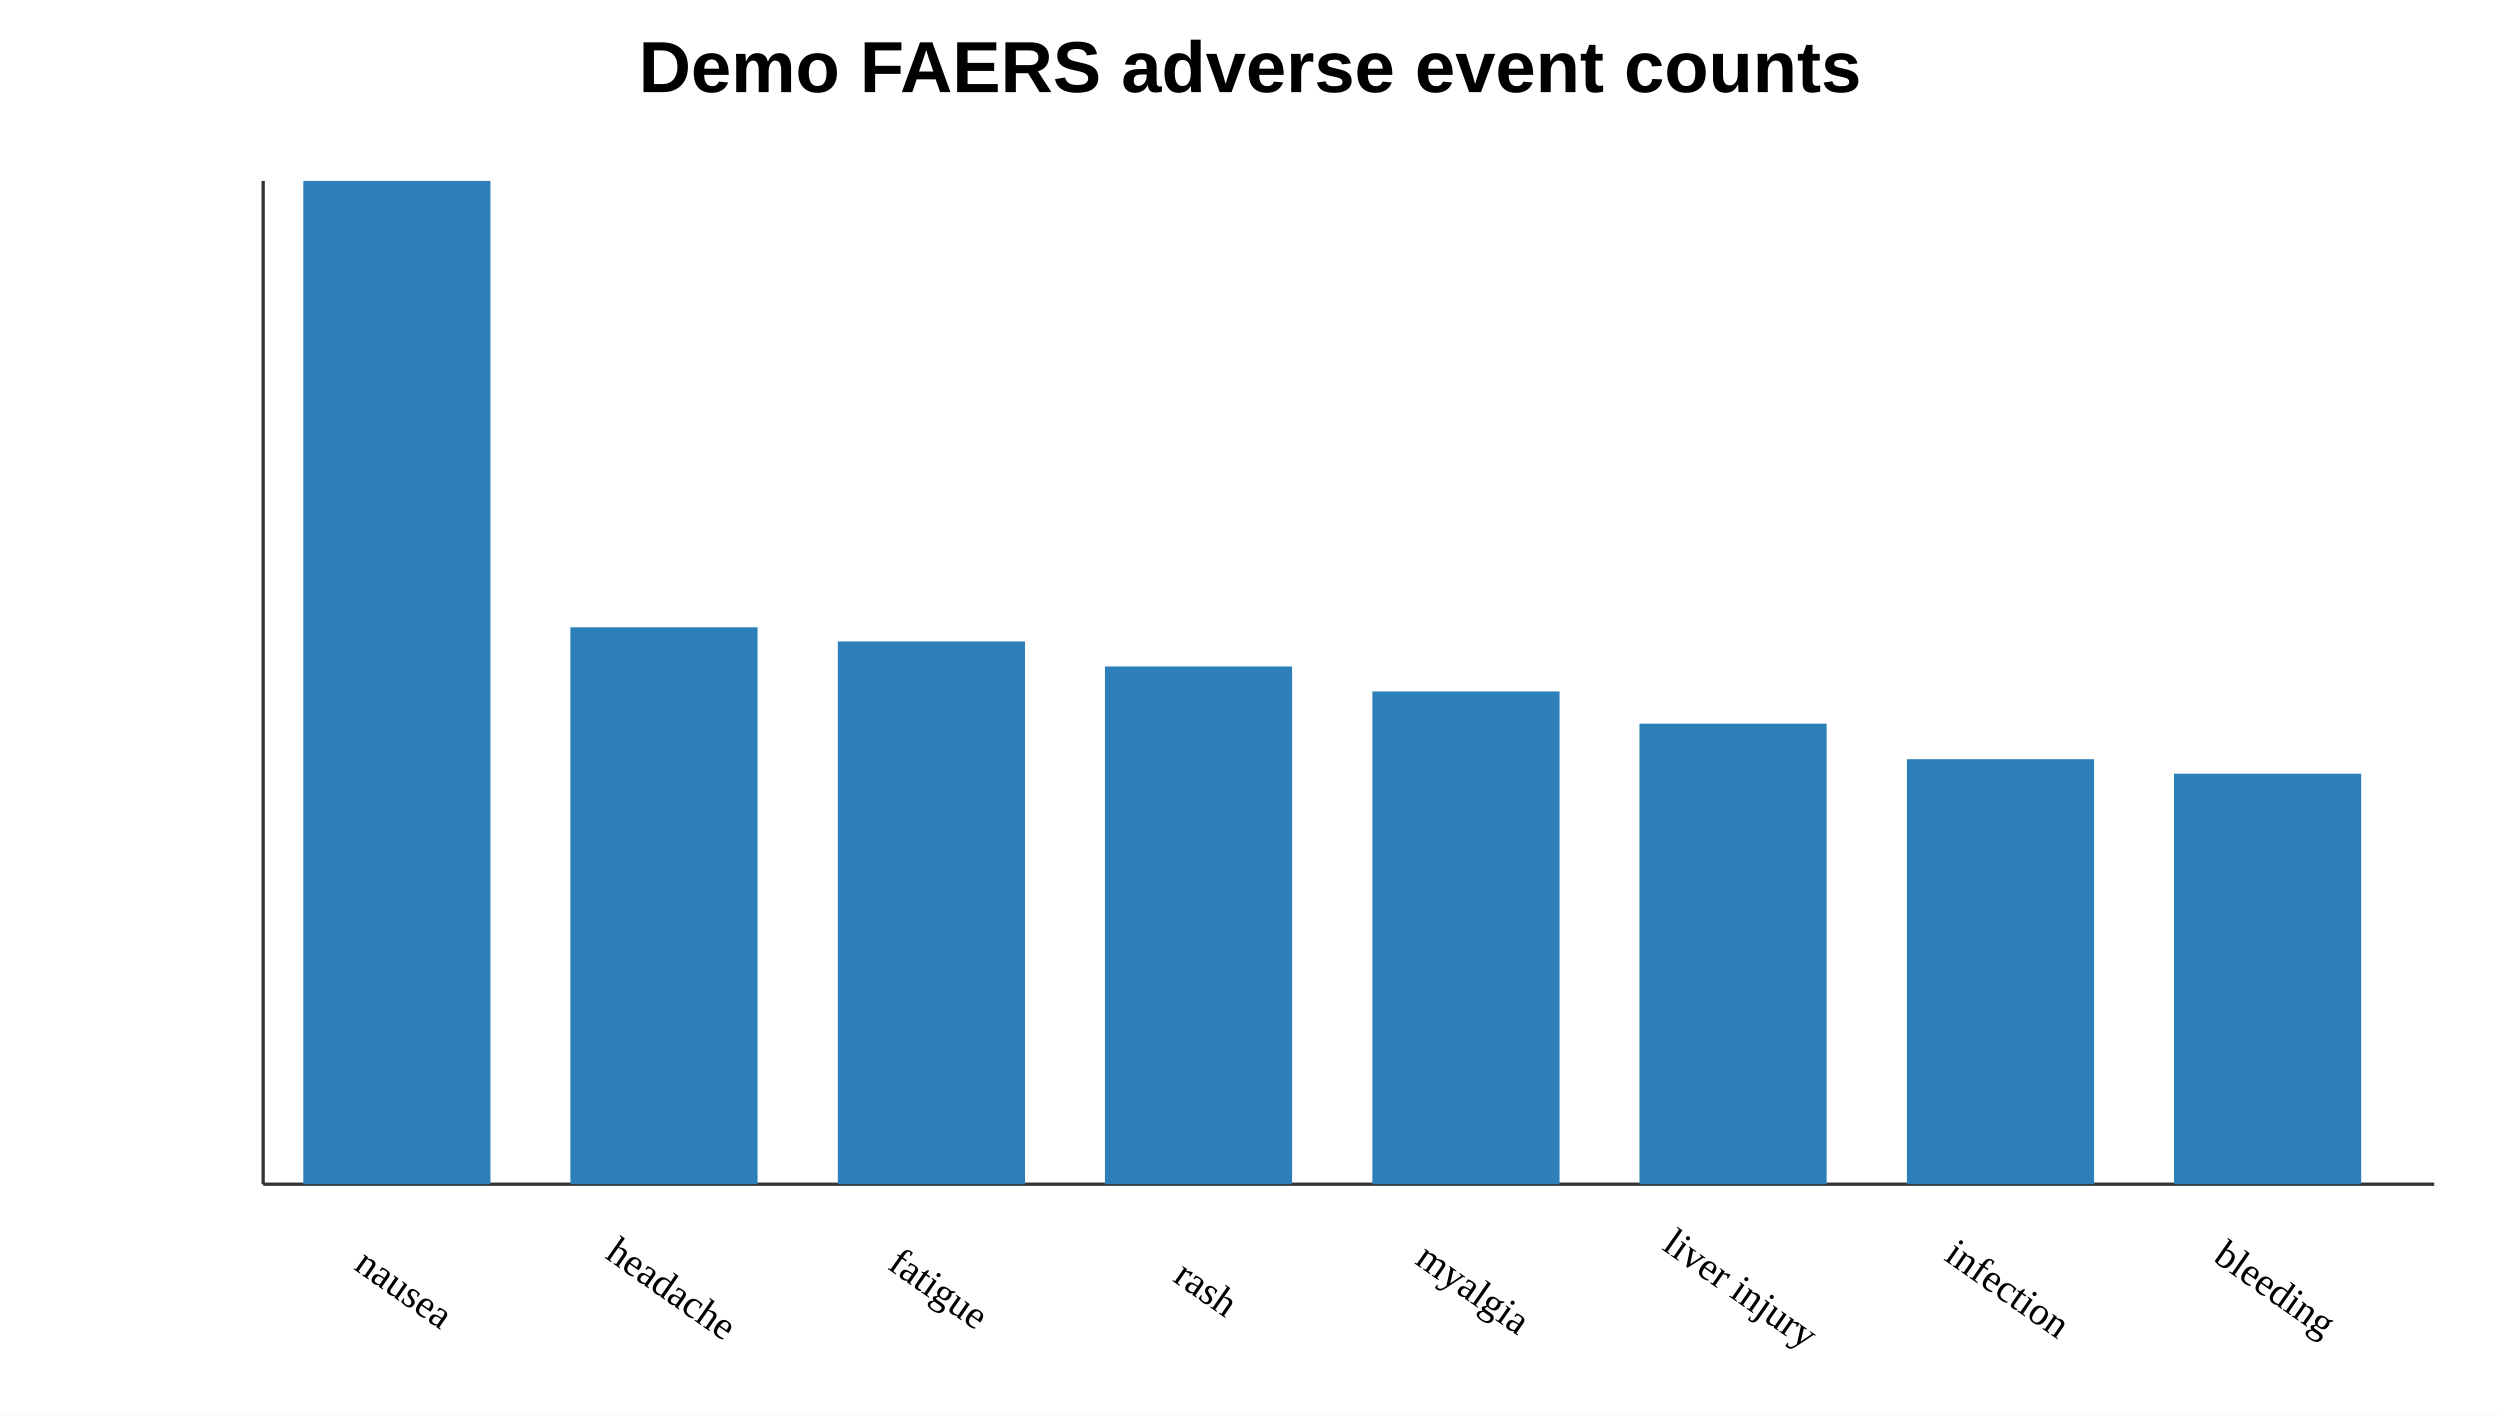
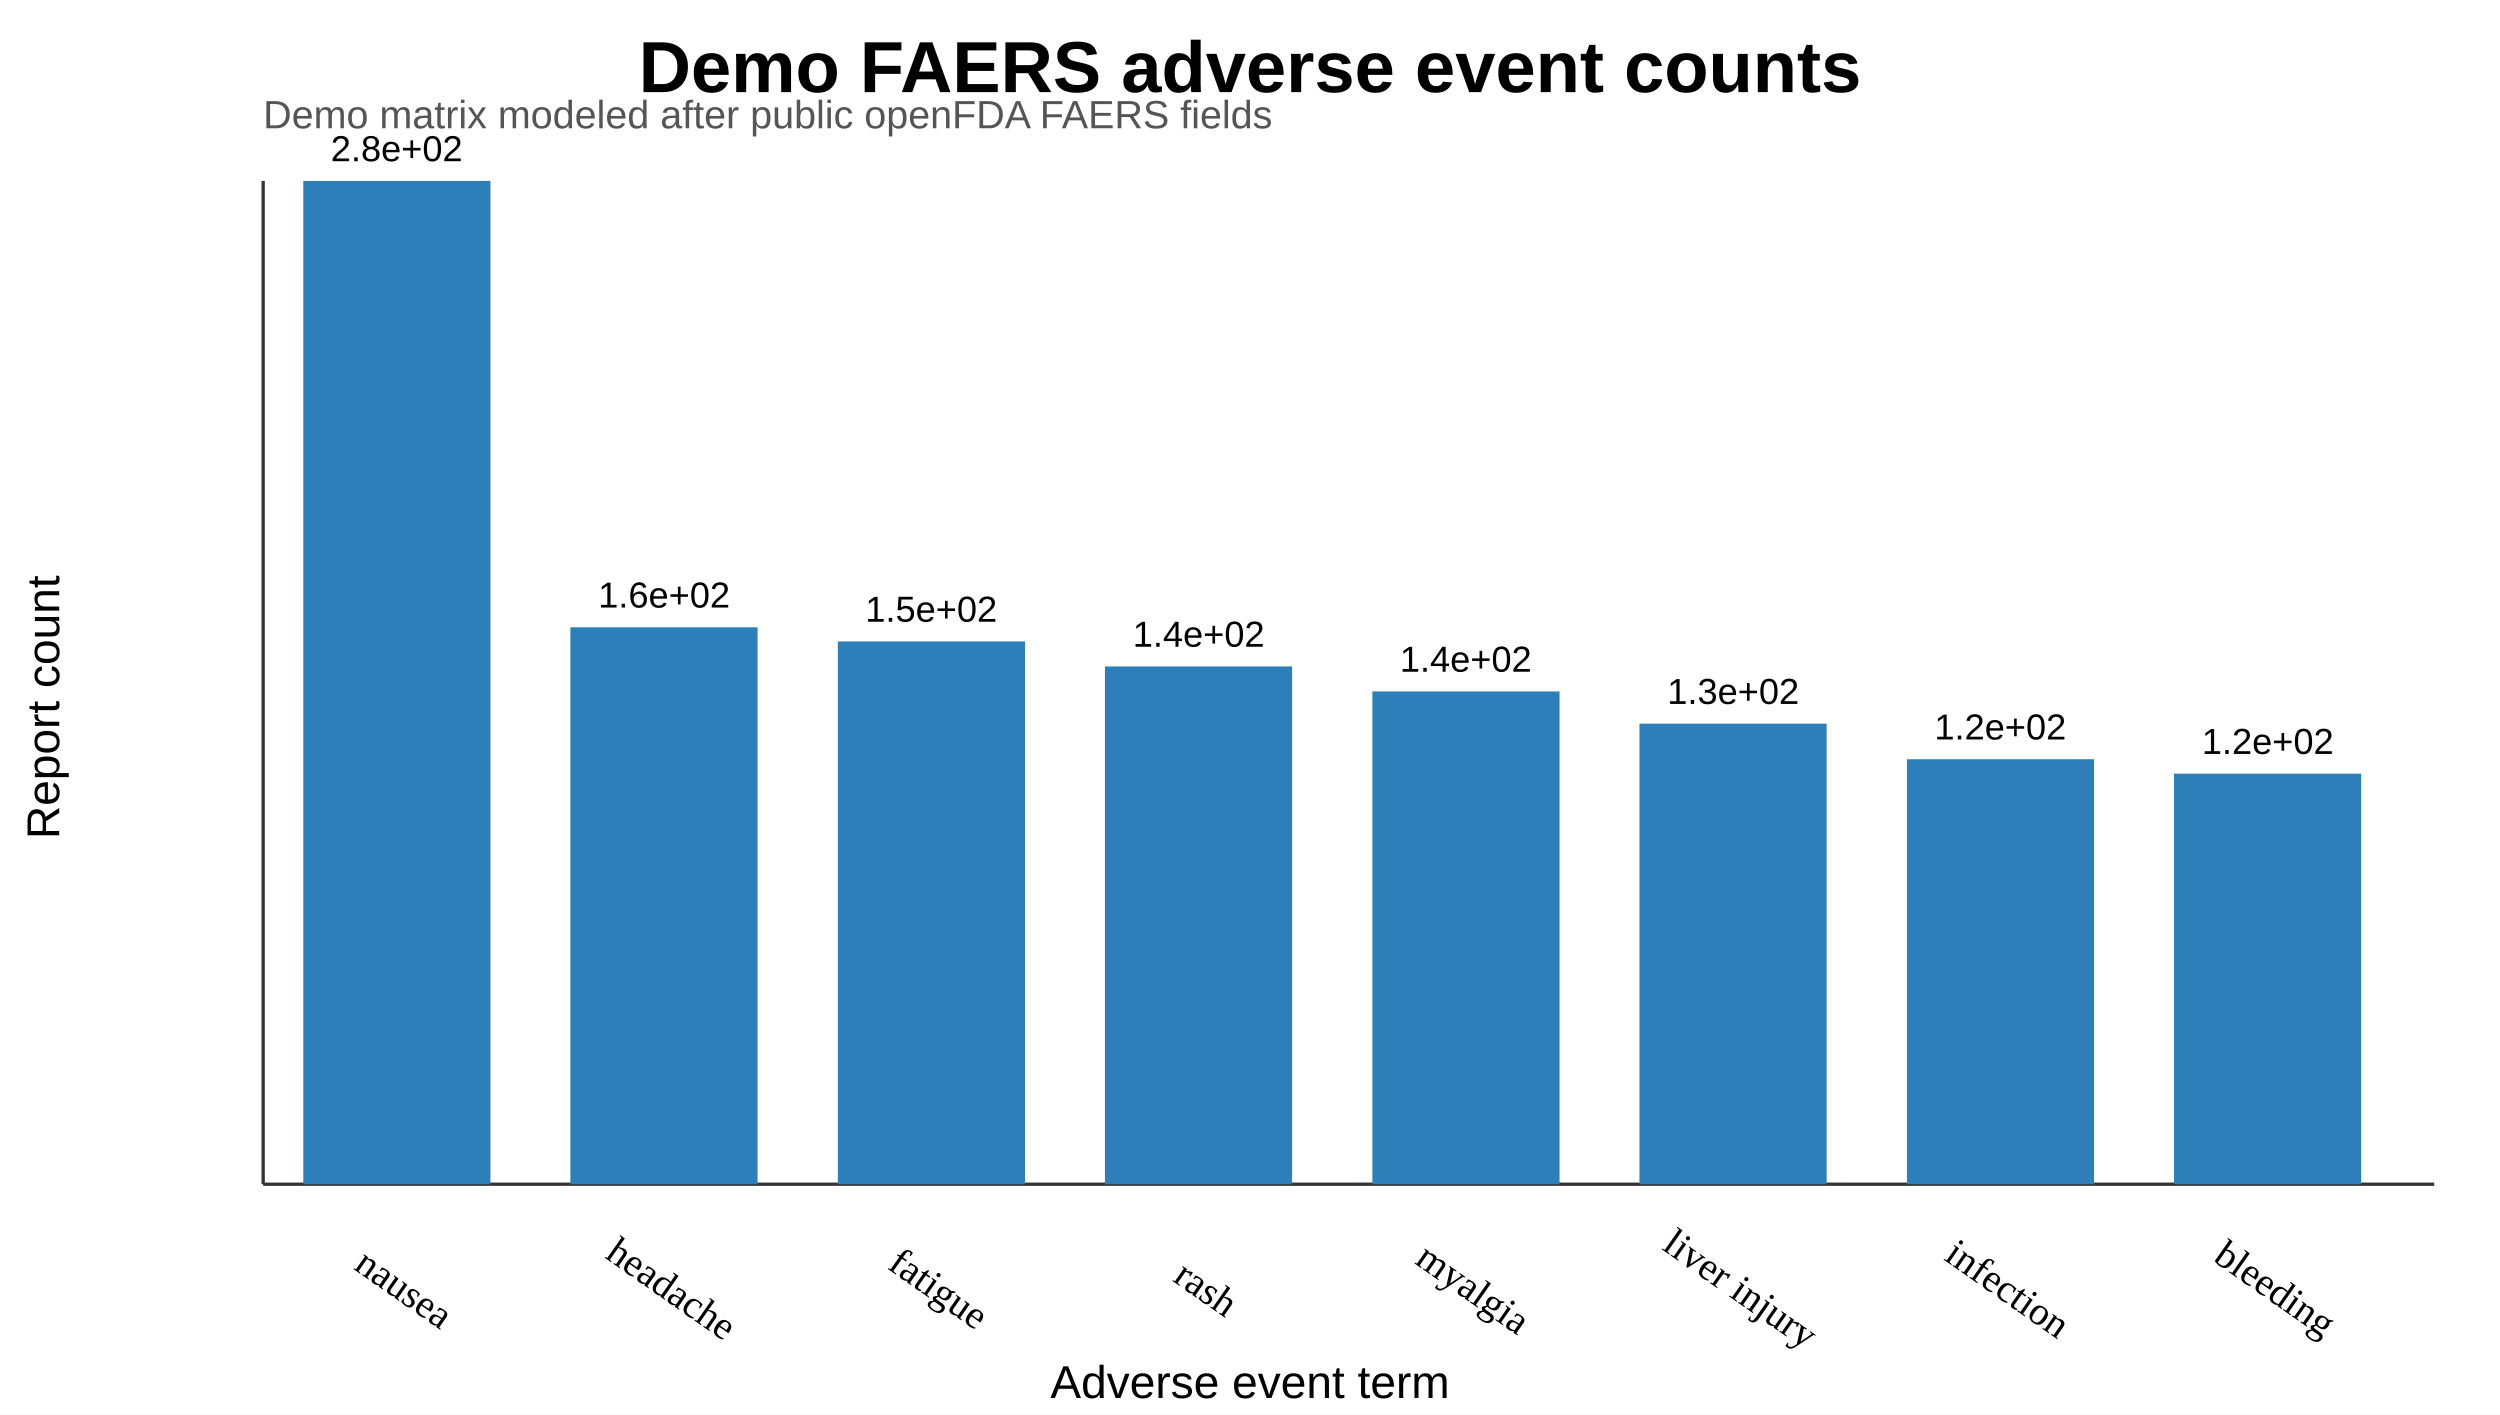
<svg xmlns="http://www.w3.org/2000/svg" width="760" height="430" viewBox="0 0 760 430">
  <rect width="100%" height="100%" fill="#ffffff" />
  <text x="380.0" y="28" text-anchor="middle" font-family="Arial" font-size="22" font-weight="700">Demo FAERS adverse event counts</text>
  <line x1="80" y1="55" x2="80" y2="360" stroke="#333" />
  <line x1="80" y1="360" x2="740" y2="360" stroke="#333" />
+   <text x="380.0" y="425" text-anchor="middle" font-family="Arial" font-size="14">Adverse event term</text>
+   <text x="18" y="215.0" text-anchor="middle" font-family="Arial" font-size="14" transform="rotate(-90 18,215.0)">Report count</text>
+   <text x="80" y="39" font-family="Arial" font-size="12" fill="#555">Demo matrix modeled after public openFDA FAERS fields</text>
  <rect x="92.2" y="55.0" width="56.9" height="305.0" fill="#2c7fb8" />
+   <text x="120.6" y="49.0" font-size="11" text-anchor="middle" font-family="Arial">2.8e+02</text>
  <text x="120.6" y="395" font-size="12" text-anchor="middle" transform="rotate(35 120.6,395)">nausea</text>
  <rect x="173.4" y="190.7" width="56.9" height="169.3" fill="#2c7fb8" />
+   <text x="201.9" y="184.7" font-size="11" text-anchor="middle" font-family="Arial">1.6e+02</text>
  <text x="201.9" y="395" font-size="12" text-anchor="middle" transform="rotate(35 201.9,395)">headache</text>
  <rect x="254.7" y="195.0" width="56.9" height="165.0" fill="#2c7fb8" />
+   <text x="283.1" y="189.0" font-size="11" text-anchor="middle" font-family="Arial">1.5e+02</text>
  <text x="283.1" y="395" font-size="12" text-anchor="middle" transform="rotate(35 283.1,395)">fatigue</text>
  <rect x="335.9" y="202.6" width="56.9" height="157.4" fill="#2c7fb8" />
+   <text x="364.4" y="196.6" font-size="11" text-anchor="middle" font-family="Arial">1.4e+02</text>
  <text x="364.4" y="395" font-size="12" text-anchor="middle" transform="rotate(35 364.4,395)">rash</text>
  <rect x="417.2" y="210.2" width="56.9" height="149.8" fill="#2c7fb8" />
+   <text x="445.6" y="204.2" font-size="11" text-anchor="middle" font-family="Arial">1.4e+02</text>
  <text x="445.6" y="395" font-size="12" text-anchor="middle" transform="rotate(35 445.6,395)">myalgia</text>
  <rect x="498.4" y="220.0" width="56.9" height="140.0" fill="#2c7fb8" />
+   <text x="526.9" y="214.0" font-size="11" text-anchor="middle" font-family="Arial">1.3e+02</text>
  <text x="526.9" y="395" font-size="12" text-anchor="middle" transform="rotate(35 526.9,395)">liver injury</text>
  <rect x="579.7" y="230.8" width="56.9" height="129.2" fill="#2c7fb8" />
+   <text x="608.1" y="224.8" font-size="11" text-anchor="middle" font-family="Arial">1.2e+02</text>
  <text x="608.1" y="395" font-size="12" text-anchor="middle" transform="rotate(35 608.1,395)">infection</text>
  <rect x="660.9" y="235.2" width="56.9" height="124.8" fill="#2c7fb8" />
+   <text x="689.4" y="229.2" font-size="11" text-anchor="middle" font-family="Arial">1.2e+02</text>
  <text x="689.4" y="395" font-size="12" text-anchor="middle" transform="rotate(35 689.4,395)">bleeding</text>
</svg>
